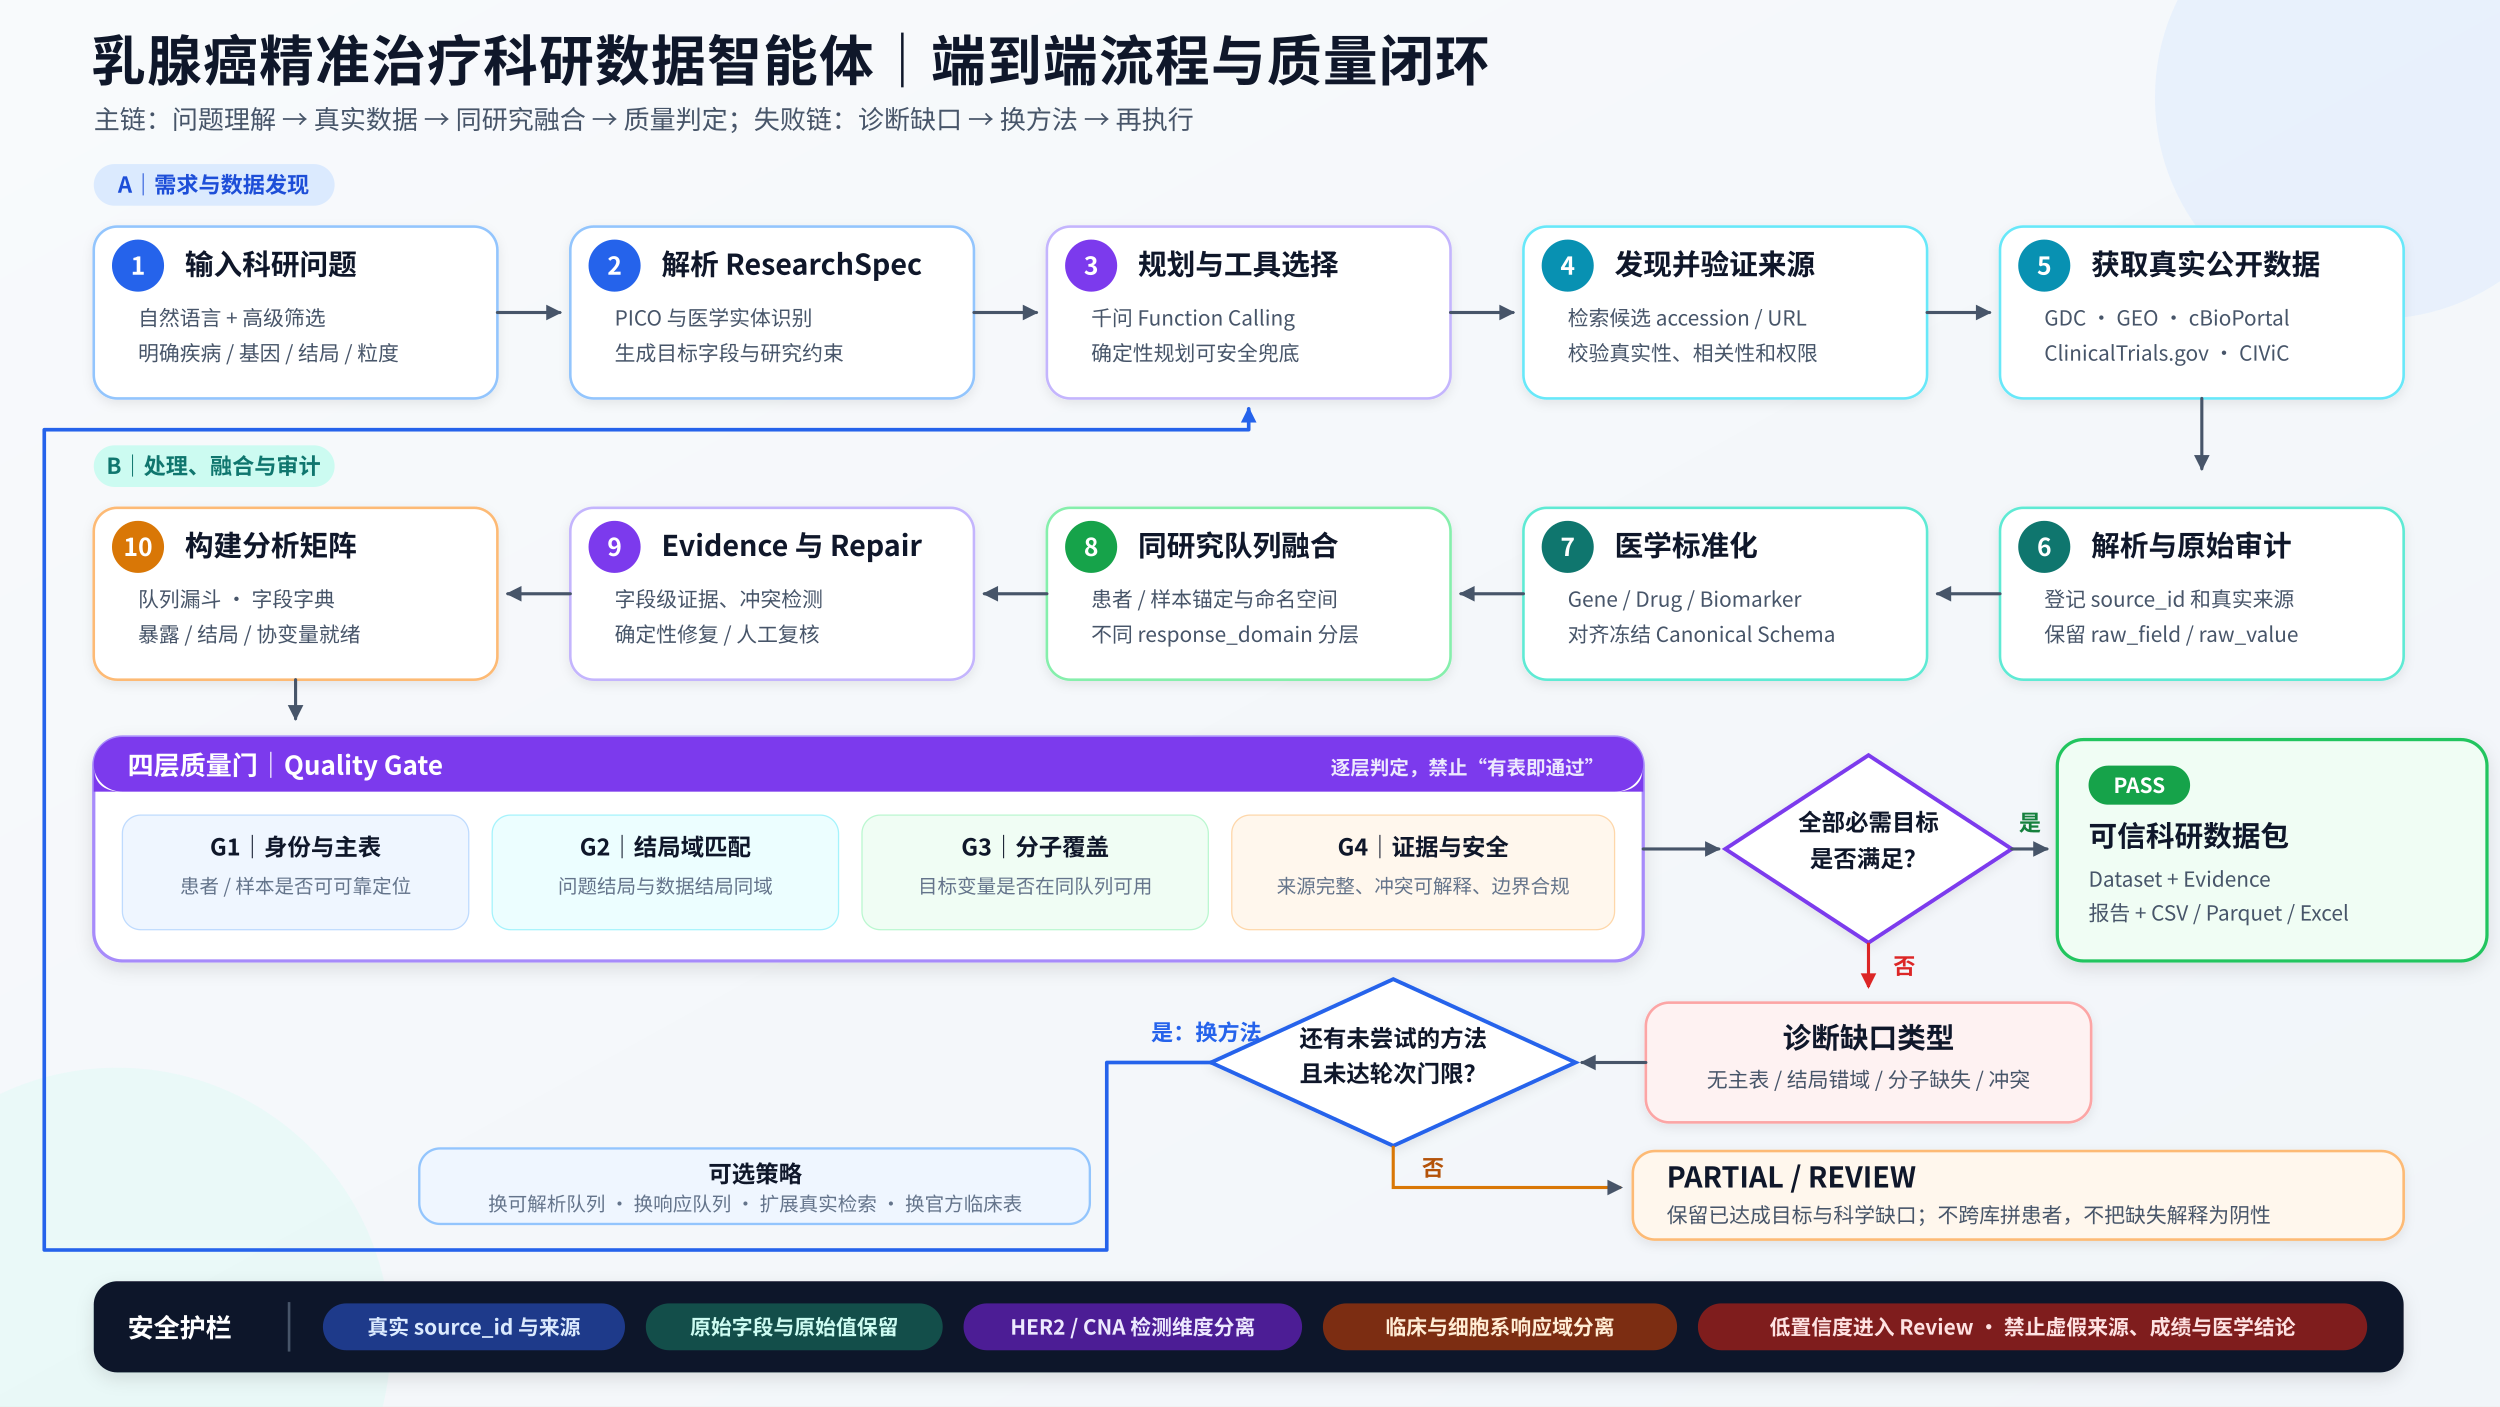
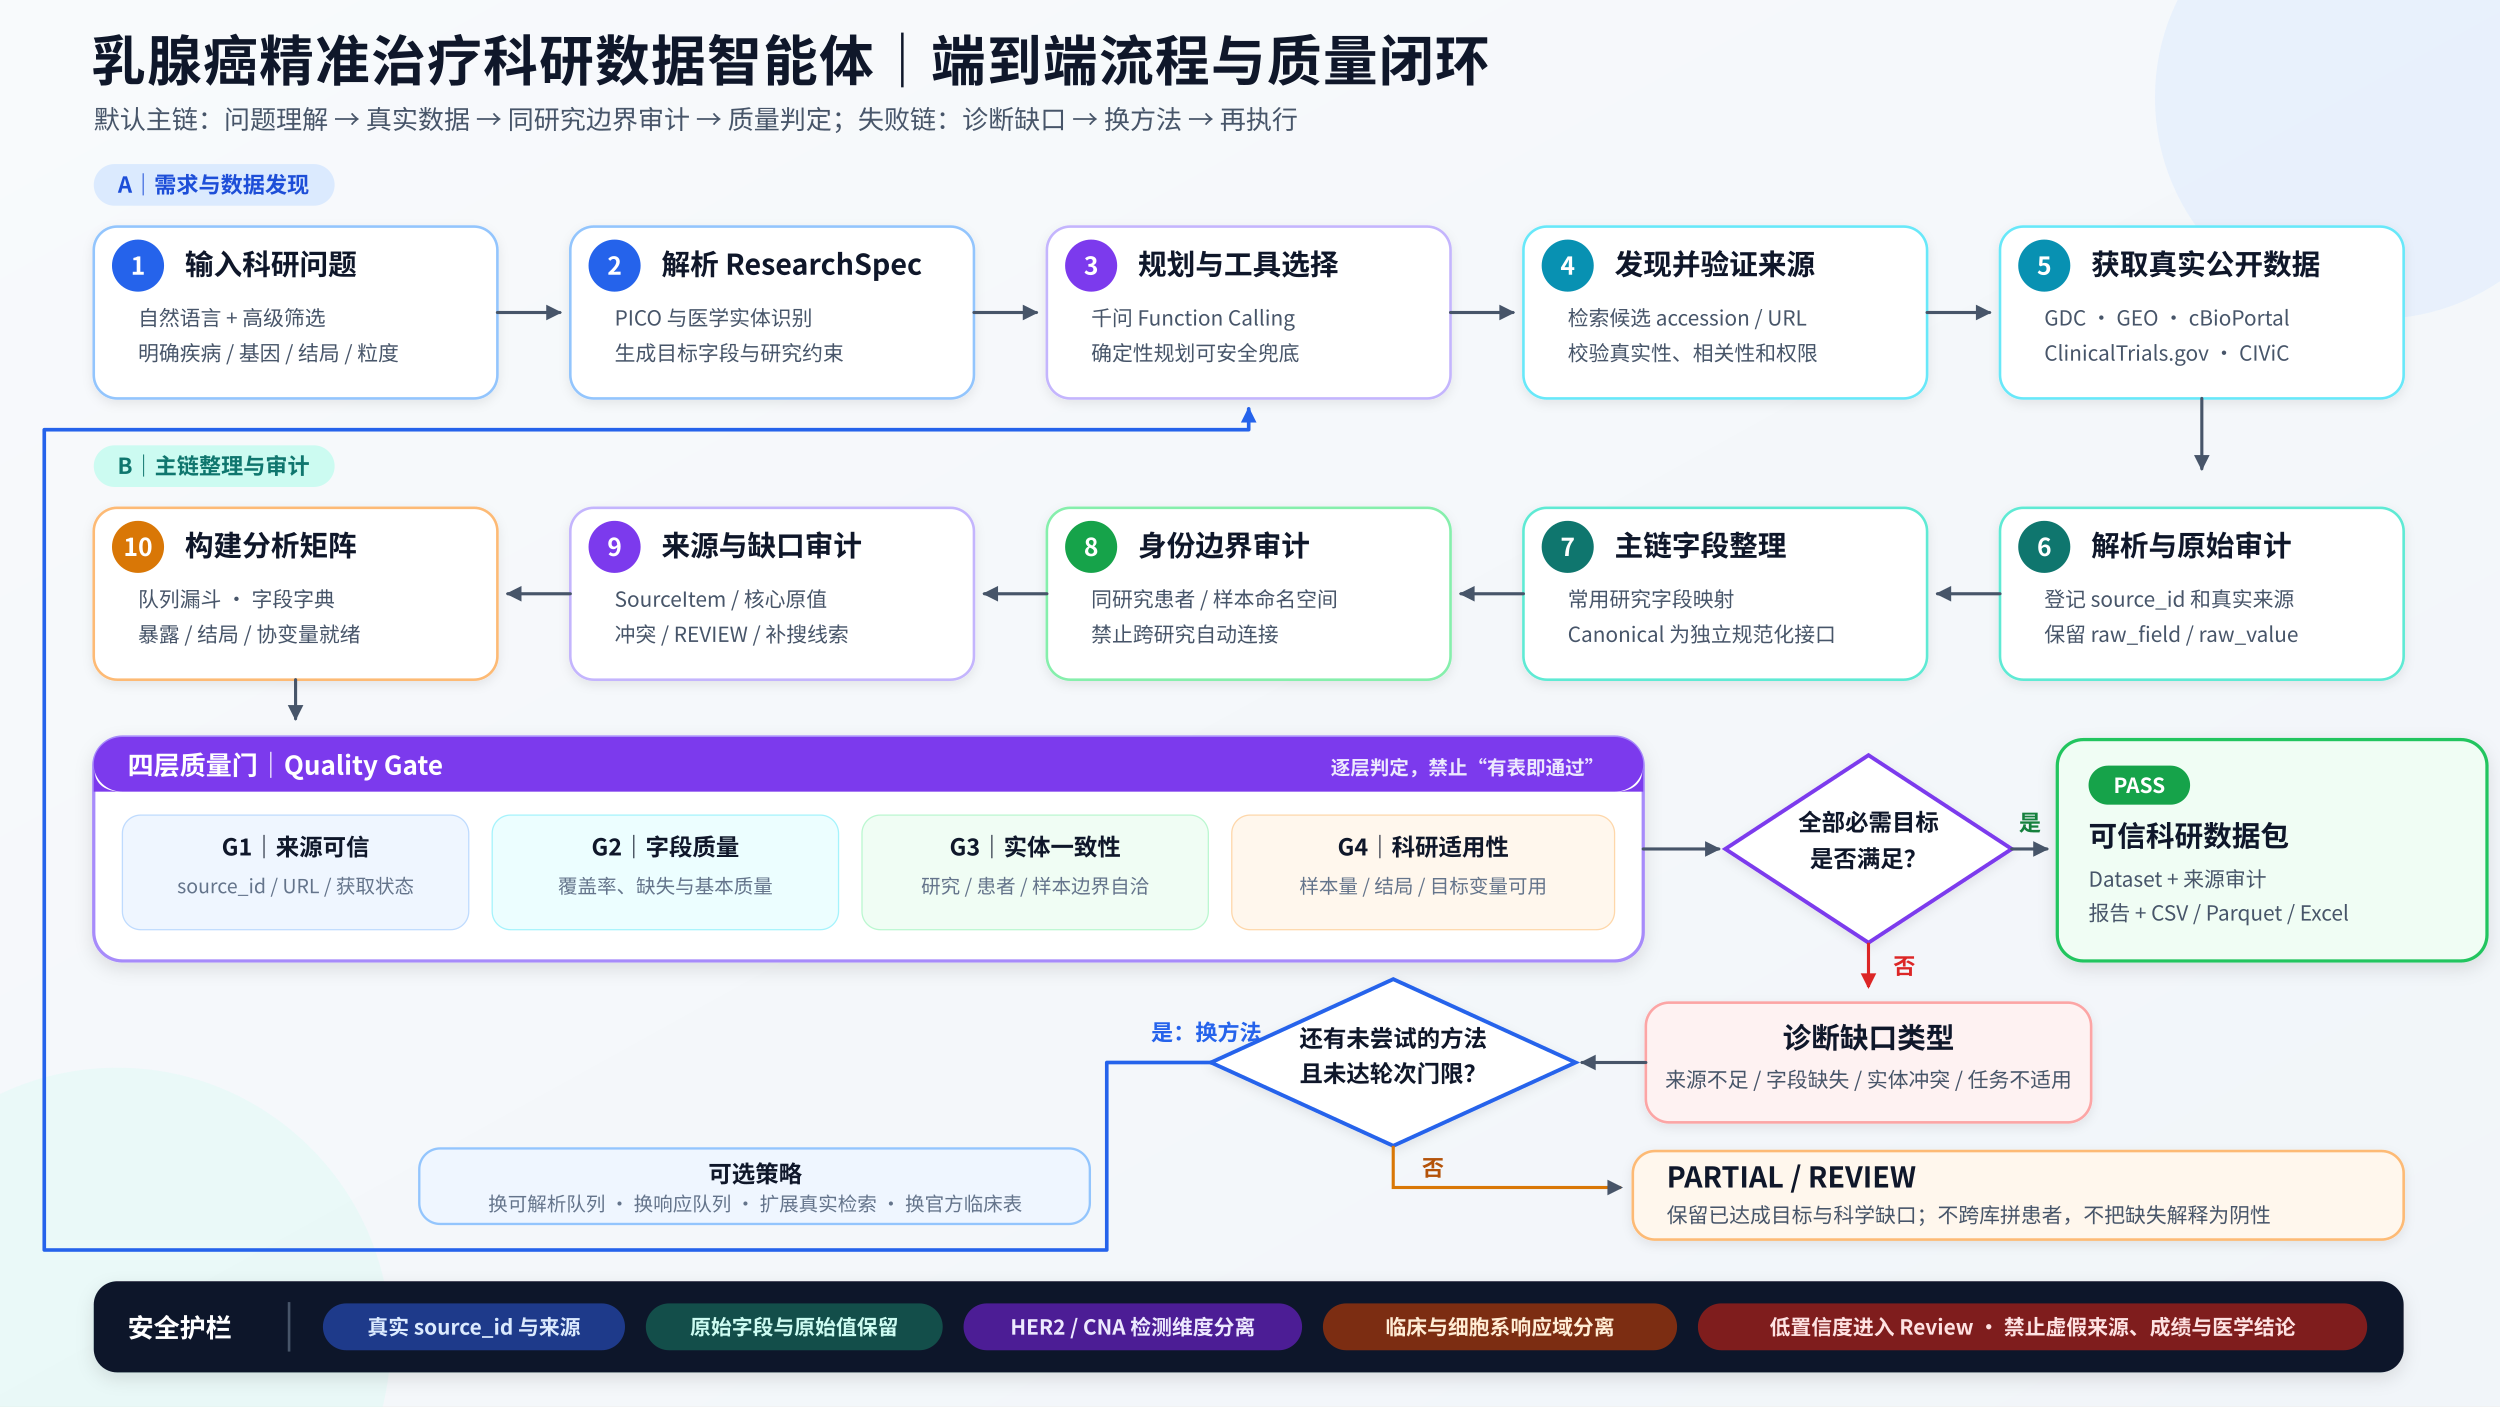
<svg xmlns="http://www.w3.org/2000/svg" width="1920" height="1080" viewBox="0 0 1920 1080" role="img" aria-labelledby="title desc">
  <defs>
    <linearGradient id="bg" x1="0" y1="0" x2="1" y2="1">
      <stop offset="0" stop-color="#F8FAFC" />
      <stop offset="1" stop-color="#F1F5F9" />
    </linearGradient>
    <filter id="shadow" x="-20%" y="-20%" width="140%" height="150%">
      <feGaussianBlur in="SourceAlpha" stdDeviation="7" result="blur" />
      <feOffset in="blur" dx="0" dy="5" result="offsetBlur" />
      <feFlood flood-color="#0F172A" flood-opacity="0.11" result="shadowColor" />
      <feComposite in="shadowColor" in2="offsetBlur" operator="in" result="shadowLayer" />
      <feMerge>
        <feMergeNode in="shadowLayer" />
        <feMergeNode in="SourceGraphic" />
      </feMerge>
    </filter>
    <filter id="softShadow" x="-15%" y="-15%" width="130%" height="140%">
      <feGaussianBlur in="SourceAlpha" stdDeviation="4" result="blur" />
      <feOffset in="blur" dx="0" dy="3" result="offsetBlur" />
      <feFlood flood-color="#0F172A" flood-opacity="0.08" result="shadowColor" />
      <feComposite in="shadowColor" in2="offsetBlur" operator="in" result="shadowLayer" />
      <feMerge>
        <feMergeNode in="shadowLayer" />
        <feMergeNode in="SourceGraphic" />
      </feMerge>
    </filter>
    <marker id="arrow" markerWidth="12" markerHeight="12" refX="10.5" refY="6" orient="auto" markerUnits="userSpaceOnUse">
      <path d="M0,0 L12,6 L0,12 z" fill="#475569" />
    </marker>
    <marker id="arrowBlue" markerWidth="12" markerHeight="12" refX="10.5" refY="6" orient="auto" markerUnits="userSpaceOnUse">
      <path d="M0,0 L12,6 L0,12 z" fill="#2563EB" />
    </marker>
    <marker id="arrowRed" markerWidth="12" markerHeight="12" refX="10.5" refY="6" orient="auto" markerUnits="userSpaceOnUse">
      <path d="M0,0 L12,6 L0,12 z" fill="#DC2626" />
    </marker>
    <style>
      .zh { font-family: "Microsoft YaHei", "PingFang SC", "Noto Sans CJK SC", sans-serif; }
      .title { font-size: 42px; font-weight: 800; fill: #0F172A; letter-spacing: 1px; }
      .subtitle { font-size: 20px; font-weight: 500; fill: #475569; }
      .stepTitle { font-size: 22px; font-weight: 800; fill: #0F172A; }
      .stepBody { font-size: 16px; font-weight: 500; fill: #475569; }
      .num { font-size: 19px; font-weight: 800; fill: #FFFFFF; }
      .gateTitle { font-size: 18px; font-weight: 800; fill: #0F172A; }
      .gateBody { font-size: 15px; font-weight: 500; fill: #64748B; }
      .label { font-size: 17px; font-weight: 800; }
      .card { fill: #FFFFFF; stroke-width: 2; }
      .flow { fill: none; stroke: #475569; stroke-width: 2.4; stroke-linecap: round; stroke-linejoin: round; marker-end: url(#arrow); }
      .loop { fill: none; stroke: #2563EB; stroke-width: 2.8; stroke-linecap: round; stroke-linejoin: round; marker-end: url(#arrowBlue); }
    </style>
  </defs>
  <rect width="1920" height="1080" fill="url(#bg)" />
  <circle cx="1825" cy="75" r="170" fill="#DBEAFE" opacity="0.50" />
  <circle cx="90" cy="1030" r="210" fill="#CCFBF1" opacity="0.28" />
  <g class="zh">
    <text x="70" y="62" class="title">乳腺癌精准治疗科研数据智能体｜端到端流程与质量闭环</text>
-     <text x="72" y="99" class="subtitle">主链：问题理解 → 真实数据 → 同研究融合 → 质量判定；失败链：诊断缺口 → 换方法 → 再执行</text>
+     <text x="72" y="99" class="subtitle">默认主链：问题理解 → 真实数据 → 同研究边界审计 → 质量判定；失败链：诊断缺口 → 换方法 → 再执行</text>
    <rect x="72" y="126" width="185" height="32" rx="16" fill="#DBEAFE" />
    <text x="164" y="148" text-anchor="middle" class="label" fill="#1D4ED8">A｜需求与数据发现</text>
    <rect x="72" y="342" width="185" height="32" rx="16" fill="#CCFBF1" />
-     <text x="164" y="364" text-anchor="middle" class="label" fill="#0F766E">B｜处理、融合与审计</text>
+     <text x="164" y="364" text-anchor="middle" class="label" fill="#0F766E">B｜主链整理与审计</text>
    <g filter="url(#softShadow)">
      <rect x="72" y="174" width="310" height="132" rx="18" class="card" stroke="#93C5FD" />
      <rect x="438" y="174" width="310" height="132" rx="18" class="card" stroke="#93C5FD" />
      <rect x="804" y="174" width="310" height="132" rx="18" class="card" stroke="#C4B5FD" />
      <rect x="1170" y="174" width="310" height="132" rx="18" class="card" stroke="#67E8F9" />
      <rect x="1536" y="174" width="310" height="132" rx="18" class="card" stroke="#67E8F9" />
    </g>
    <g>
      <circle cx="106" cy="204" r="20" fill="#2563EB" />
      <text x="106" y="211" text-anchor="middle" class="num">1</text>
      <text x="142" y="211" class="stepTitle">输入科研问题</text>
      <text x="106" y="250" class="stepBody">自然语言 + 高级筛选</text>
      <text x="106" y="277" class="stepBody">明确疾病 / 基因 / 结局 / 粒度</text>
      <circle cx="472" cy="204" r="20" fill="#2563EB" />
      <text x="472" y="211" text-anchor="middle" class="num">2</text>
      <text x="508" y="211" class="stepTitle">解析 ResearchSpec</text>
      <text x="472" y="250" class="stepBody">PICO 与医学实体识别</text>
      <text x="472" y="277" class="stepBody">生成目标字段与研究约束</text>
      <circle cx="838" cy="204" r="20" fill="#7C3AED" />
      <text x="838" y="211" text-anchor="middle" class="num">3</text>
      <text x="874" y="211" class="stepTitle">规划与工具选择</text>
      <text x="838" y="250" class="stepBody">千问 Function Calling</text>
      <text x="838" y="277" class="stepBody">确定性规划可安全兜底</text>
      <circle cx="1204" cy="204" r="20" fill="#0891B2" />
      <text x="1204" y="211" text-anchor="middle" class="num">4</text>
      <text x="1240" y="211" class="stepTitle">发现并验证来源</text>
      <text x="1204" y="250" class="stepBody">检索候选 accession / URL</text>
      <text x="1204" y="277" class="stepBody">校验真实性、相关性和权限</text>
      <circle cx="1570" cy="204" r="20" fill="#0891B2" />
      <text x="1570" y="211" text-anchor="middle" class="num">5</text>
      <text x="1606" y="211" class="stepTitle">获取真实公开数据</text>
      <text x="1570" y="250" class="stepBody">GDC · GEO · cBioPortal</text>
      <text x="1570" y="277" class="stepBody">ClinicalTrials.gov · CIViC</text>
    </g>
    <path d="M382 240 H430" class="flow" />
    <path d="M748 240 H796" class="flow" />
    <path d="M1114 240 H1162" class="flow" />
    <path d="M1480 240 H1528" class="flow" />
    <path d="M1691 306 V360" class="flow" />
    <g filter="url(#softShadow)">
      <rect x="1536" y="390" width="310" height="132" rx="18" class="card" stroke="#5EEAD4" />
      <rect x="1170" y="390" width="310" height="132" rx="18" class="card" stroke="#5EEAD4" />
      <rect x="804" y="390" width="310" height="132" rx="18" class="card" stroke="#86EFAC" />
      <rect x="438" y="390" width="310" height="132" rx="18" class="card" stroke="#C4B5FD" />
      <rect x="72" y="390" width="310" height="132" rx="18" class="card" stroke="#FDBA74" />
    </g>
    <g>
      <circle cx="1570" cy="420" r="20" fill="#0F766E" />
      <text x="1570" y="427" text-anchor="middle" class="num">6</text>
      <text x="1606" y="427" class="stepTitle">解析与原始审计</text>
      <text x="1570" y="466" class="stepBody">登记 source_id 和真实来源</text>
      <text x="1570" y="493" class="stepBody">保留 raw_field / raw_value</text>
      <circle cx="1204" cy="420" r="20" fill="#0F766E" />
      <text x="1204" y="427" text-anchor="middle" class="num">7</text>
-       <text x="1240" y="427" class="stepTitle">医学标准化</text>
-       <text x="1204" y="466" class="stepBody">Gene / Drug / Biomarker</text>
-       <text x="1204" y="493" class="stepBody">对齐冻结 Canonical Schema</text>
+       <text x="1240" y="427" class="stepTitle">主链字段整理</text>
+       <text x="1204" y="466" class="stepBody">常用研究字段映射</text>
+       <text x="1204" y="493" class="stepBody">Canonical 为独立规范化接口</text>
      <circle cx="838" cy="420" r="20" fill="#16A34A" />
      <text x="838" y="427" text-anchor="middle" class="num">8</text>
-       <text x="874" y="427" class="stepTitle">同研究队列融合</text>
-       <text x="838" y="466" class="stepBody">患者 / 样本锚定与命名空间</text>
-       <text x="838" y="493" class="stepBody">不同 response_domain 分层</text>
+       <text x="874" y="427" class="stepTitle">身份边界审计</text>
+       <text x="838" y="466" class="stepBody">同研究患者 / 样本命名空间</text>
+       <text x="838" y="493" class="stepBody">禁止跨研究自动连接</text>
      <circle cx="472" cy="420" r="20" fill="#7C3AED" />
      <text x="472" y="427" text-anchor="middle" class="num">9</text>
-       <text x="508" y="427" class="stepTitle">Evidence 与 Repair</text>
-       <text x="472" y="466" class="stepBody">字段级证据、冲突检测</text>
-       <text x="472" y="493" class="stepBody">确定性修复 / 人工复核</text>
+       <text x="508" y="427" class="stepTitle">来源与缺口审计</text>
+       <text x="472" y="466" class="stepBody">SourceItem / 核心原值</text>
+       <text x="472" y="493" class="stepBody">冲突 / REVIEW / 补搜线索</text>
      <circle cx="106" cy="420" r="20" fill="#D97706" />
      <text x="106" y="427" text-anchor="middle" class="num">10</text>
      <text x="142" y="427" class="stepTitle">构建分析矩阵</text>
      <text x="106" y="466" class="stepBody">队列漏斗 · 字段字典</text>
      <text x="106" y="493" class="stepBody">暴露 / 结局 / 协变量就绪</text>
    </g>
    <path d="M1536 456 H1488" class="flow" />
    <path d="M1170 456 H1122" class="flow" />
    <path d="M804 456 H756" class="flow" />
    <path d="M438 456 H390" class="flow" />
    <path d="M227 522 V552" class="flow" />
    <rect x="72" y="566" width="1190" height="172" rx="22" fill="#FFFFFF" stroke="#A78BFA" stroke-width="2.5" filter="url(#shadow)" />
    <rect x="72" y="566" width="1190" height="42" rx="22" fill="#7C3AED" />
    <path d="M72 588 Q72 608 94 608 H1240 Q1262 608 1262 588 V608 H72 Z" fill="#7C3AED" />
    <text x="98" y="595" font-size="20" font-weight="800" fill="#FFFFFF">四层质量门｜Quality Gate</text>
    <text x="1232" y="595" text-anchor="end" font-size="15" font-weight="700" fill="#EDE9FE">逐层判定，禁止“有表即通过”</text>
    <g>
      <rect x="94" y="626" width="266" height="88" rx="14" fill="#EFF6FF" stroke="#BFDBFE" />
      <rect x="378" y="626" width="266" height="88" rx="14" fill="#ECFEFF" stroke="#A5F3FC" />
      <rect x="662" y="626" width="266" height="88" rx="14" fill="#F0FDF4" stroke="#BBF7D0" />
      <rect x="946" y="626" width="294" height="88" rx="14" fill="#FFF7ED" stroke="#FED7AA" />
-       <text x="227" y="657" text-anchor="middle" class="gateTitle">G1｜身份与主表</text>
-       <text x="227" y="686" text-anchor="middle" class="gateBody">患者 / 样本是否可可靠定位</text>
-       <text x="511" y="657" text-anchor="middle" class="gateTitle">G2｜结局域匹配</text>
-       <text x="511" y="686" text-anchor="middle" class="gateBody">问题结局与数据结局同域</text>
-       <text x="795" y="657" text-anchor="middle" class="gateTitle">G3｜分子覆盖</text>
-       <text x="795" y="686" text-anchor="middle" class="gateBody">目标变量是否在同队列可用</text>
-       <text x="1093" y="657" text-anchor="middle" class="gateTitle">G4｜证据与安全</text>
-       <text x="1093" y="686" text-anchor="middle" class="gateBody">来源完整、冲突可解释、边界合规</text>
+       <text x="227" y="657" text-anchor="middle" class="gateTitle">G1｜来源可信</text>
+       <text x="227" y="686" text-anchor="middle" class="gateBody">source_id / URL / 获取状态</text>
+       <text x="511" y="657" text-anchor="middle" class="gateTitle">G2｜字段质量</text>
+       <text x="511" y="686" text-anchor="middle" class="gateBody">覆盖率、缺失与基本质量</text>
+       <text x="795" y="657" text-anchor="middle" class="gateTitle">G3｜实体一致性</text>
+       <text x="795" y="686" text-anchor="middle" class="gateBody">研究 / 患者 / 样本边界自洽</text>
+       <text x="1093" y="657" text-anchor="middle" class="gateTitle">G4｜科研适用性</text>
+       <text x="1093" y="686" text-anchor="middle" class="gateBody">样本量 / 结局 / 目标变量可用</text>
    </g>
    <path d="M1262 652 H1320" class="flow" />
    <polygon points="1435,580 1545,652 1435,724 1325,652" fill="#FFFFFF" stroke="#7C3AED" stroke-width="3" filter="url(#softShadow)" />
    <text x="1435" y="638" text-anchor="middle" class="gateTitle">全部必需目标</text>
    <text x="1435" y="666" text-anchor="middle" class="gateTitle">是否满足？</text>
    <path d="M1545 652 H1572" class="flow" />
    <text x="1559" y="638" text-anchor="middle" class="label" fill="#15803D">是</text>
    <rect x="1580" y="568" width="330" height="170" rx="20" fill="#F0FDF4" stroke="#22C55E" stroke-width="2.5" filter="url(#shadow)" />
    <rect x="1604" y="588" width="78" height="30" rx="15" fill="#16A34A" />
    <text x="1643" y="609" text-anchor="middle" font-size="16" font-weight="800" fill="#FFFFFF">PASS</text>
    <text x="1604" y="650" class="stepTitle">可信科研数据包</text>
-     <text x="1604" y="681" class="stepBody">Dataset + Evidence</text>
+     <text x="1604" y="681" class="stepBody">Dataset + 来源审计</text>
    <text x="1604" y="707" class="stepBody">报告 + CSV / Parquet / Excel</text>
    <path d="M1435 724 V758" fill="none" stroke="#DC2626" stroke-width="2.4" marker-end="url(#arrowRed)" />
    <text x="1454" y="748" class="label" fill="#DC2626">否</text>
    <rect x="1264" y="770" width="342" height="92" rx="18" fill="#FEF2F2" stroke="#FCA5A5" stroke-width="2" filter="url(#softShadow)" />
    <text x="1435" y="805" text-anchor="middle" class="stepTitle">诊断缺口类型</text>
-     <text x="1435" y="835" text-anchor="middle" class="stepBody">无主表 / 结局错域 / 分子缺失 / 冲突</text>
+     <text x="1435" y="835" text-anchor="middle" class="stepBody">来源不足 / 字段缺失 / 实体冲突 / 任务不适用</text>
    <path d="M1264 816 H1215" class="flow" />
    <polygon points="1070,752 1210,816 1070,880 930,816" fill="#FFFFFF" stroke="#2563EB" stroke-width="3" filter="url(#softShadow)" />
    <text x="1070" y="804" text-anchor="middle" class="gateTitle">还有未尝试的方法</text>
    <text x="1070" y="831" text-anchor="middle" class="gateTitle">且未达轮次门限？</text>
    <path d="M930 816 H850 V960 H34 V330 H959 V314" class="loop" />
    <text x="884" y="799" class="label" fill="#2563EB">是：换方法</text>
    <rect x="322" y="882" width="515" height="58" rx="16" fill="#EFF6FF" stroke="#93C5FD" stroke-width="1.8" />
    <text x="580" y="908" text-anchor="middle" class="gateTitle" fill="#1D4ED8">可选策略</text>
    <text x="580" y="930" text-anchor="middle" class="gateBody">换可解析队列 · 换响应队列 · 扩展真实检索 · 换官方临床表</text>
    <path d="M1070 880 V912 H1245" fill="none" stroke="#D97706" stroke-width="2.4" marker-end="url(#arrow)" />
    <text x="1092" y="903" class="label" fill="#B45309">否</text>
    <rect x="1254" y="884" width="592" height="68" rx="17" fill="#FFF7ED" stroke="#FDBA74" stroke-width="2" filter="url(#softShadow)" />
    <text x="1280" y="912" class="stepTitle" fill="#9A3412">PARTIAL / REVIEW</text>
    <text x="1280" y="939" class="stepBody">保留已达成目标与科学缺口；不跨库拼患者，不把缺失解释为阴性</text>
    <rect x="72" y="984" width="1774" height="70" rx="18" fill="#0F172A" filter="url(#shadow)" />
    <text x="98" y="1027" font-size="20" font-weight="800" fill="#FFFFFF">安全护栏</text>
    <line x1="222" y1="1000" x2="222" y2="1038" stroke="#475569" stroke-width="2" />
    <g font-size="16" font-weight="700">
      <rect x="248" y="1001" width="232" height="36" rx="18" fill="#1E3A8A" />
      <text x="364" y="1025" text-anchor="middle" fill="#DBEAFE">真实 source_id 与来源</text>
      <rect x="496" y="1001" width="228" height="36" rx="18" fill="#134E4A" />
      <text x="610" y="1025" text-anchor="middle" fill="#CCFBF1">原始字段与原始值保留</text>
      <rect x="740" y="1001" width="260" height="36" rx="18" fill="#4C1D95" />
      <text x="870" y="1025" text-anchor="middle" fill="#EDE9FE">HER2 / CNA 检测维度分离</text>
      <rect x="1016" y="1001" width="272" height="36" rx="18" fill="#7C2D12" />
      <text x="1152" y="1025" text-anchor="middle" fill="#FFEDD5">临床与细胞系响应域分离</text>
      <rect x="1304" y="1001" width="514" height="36" rx="18" fill="#7F1D1D" />
      <text x="1561" y="1025" text-anchor="middle" fill="#FEE2E2">低置信度进入 Review · 禁止虚假来源、成绩与医学结论</text>
    </g>
  </g>
</svg>
